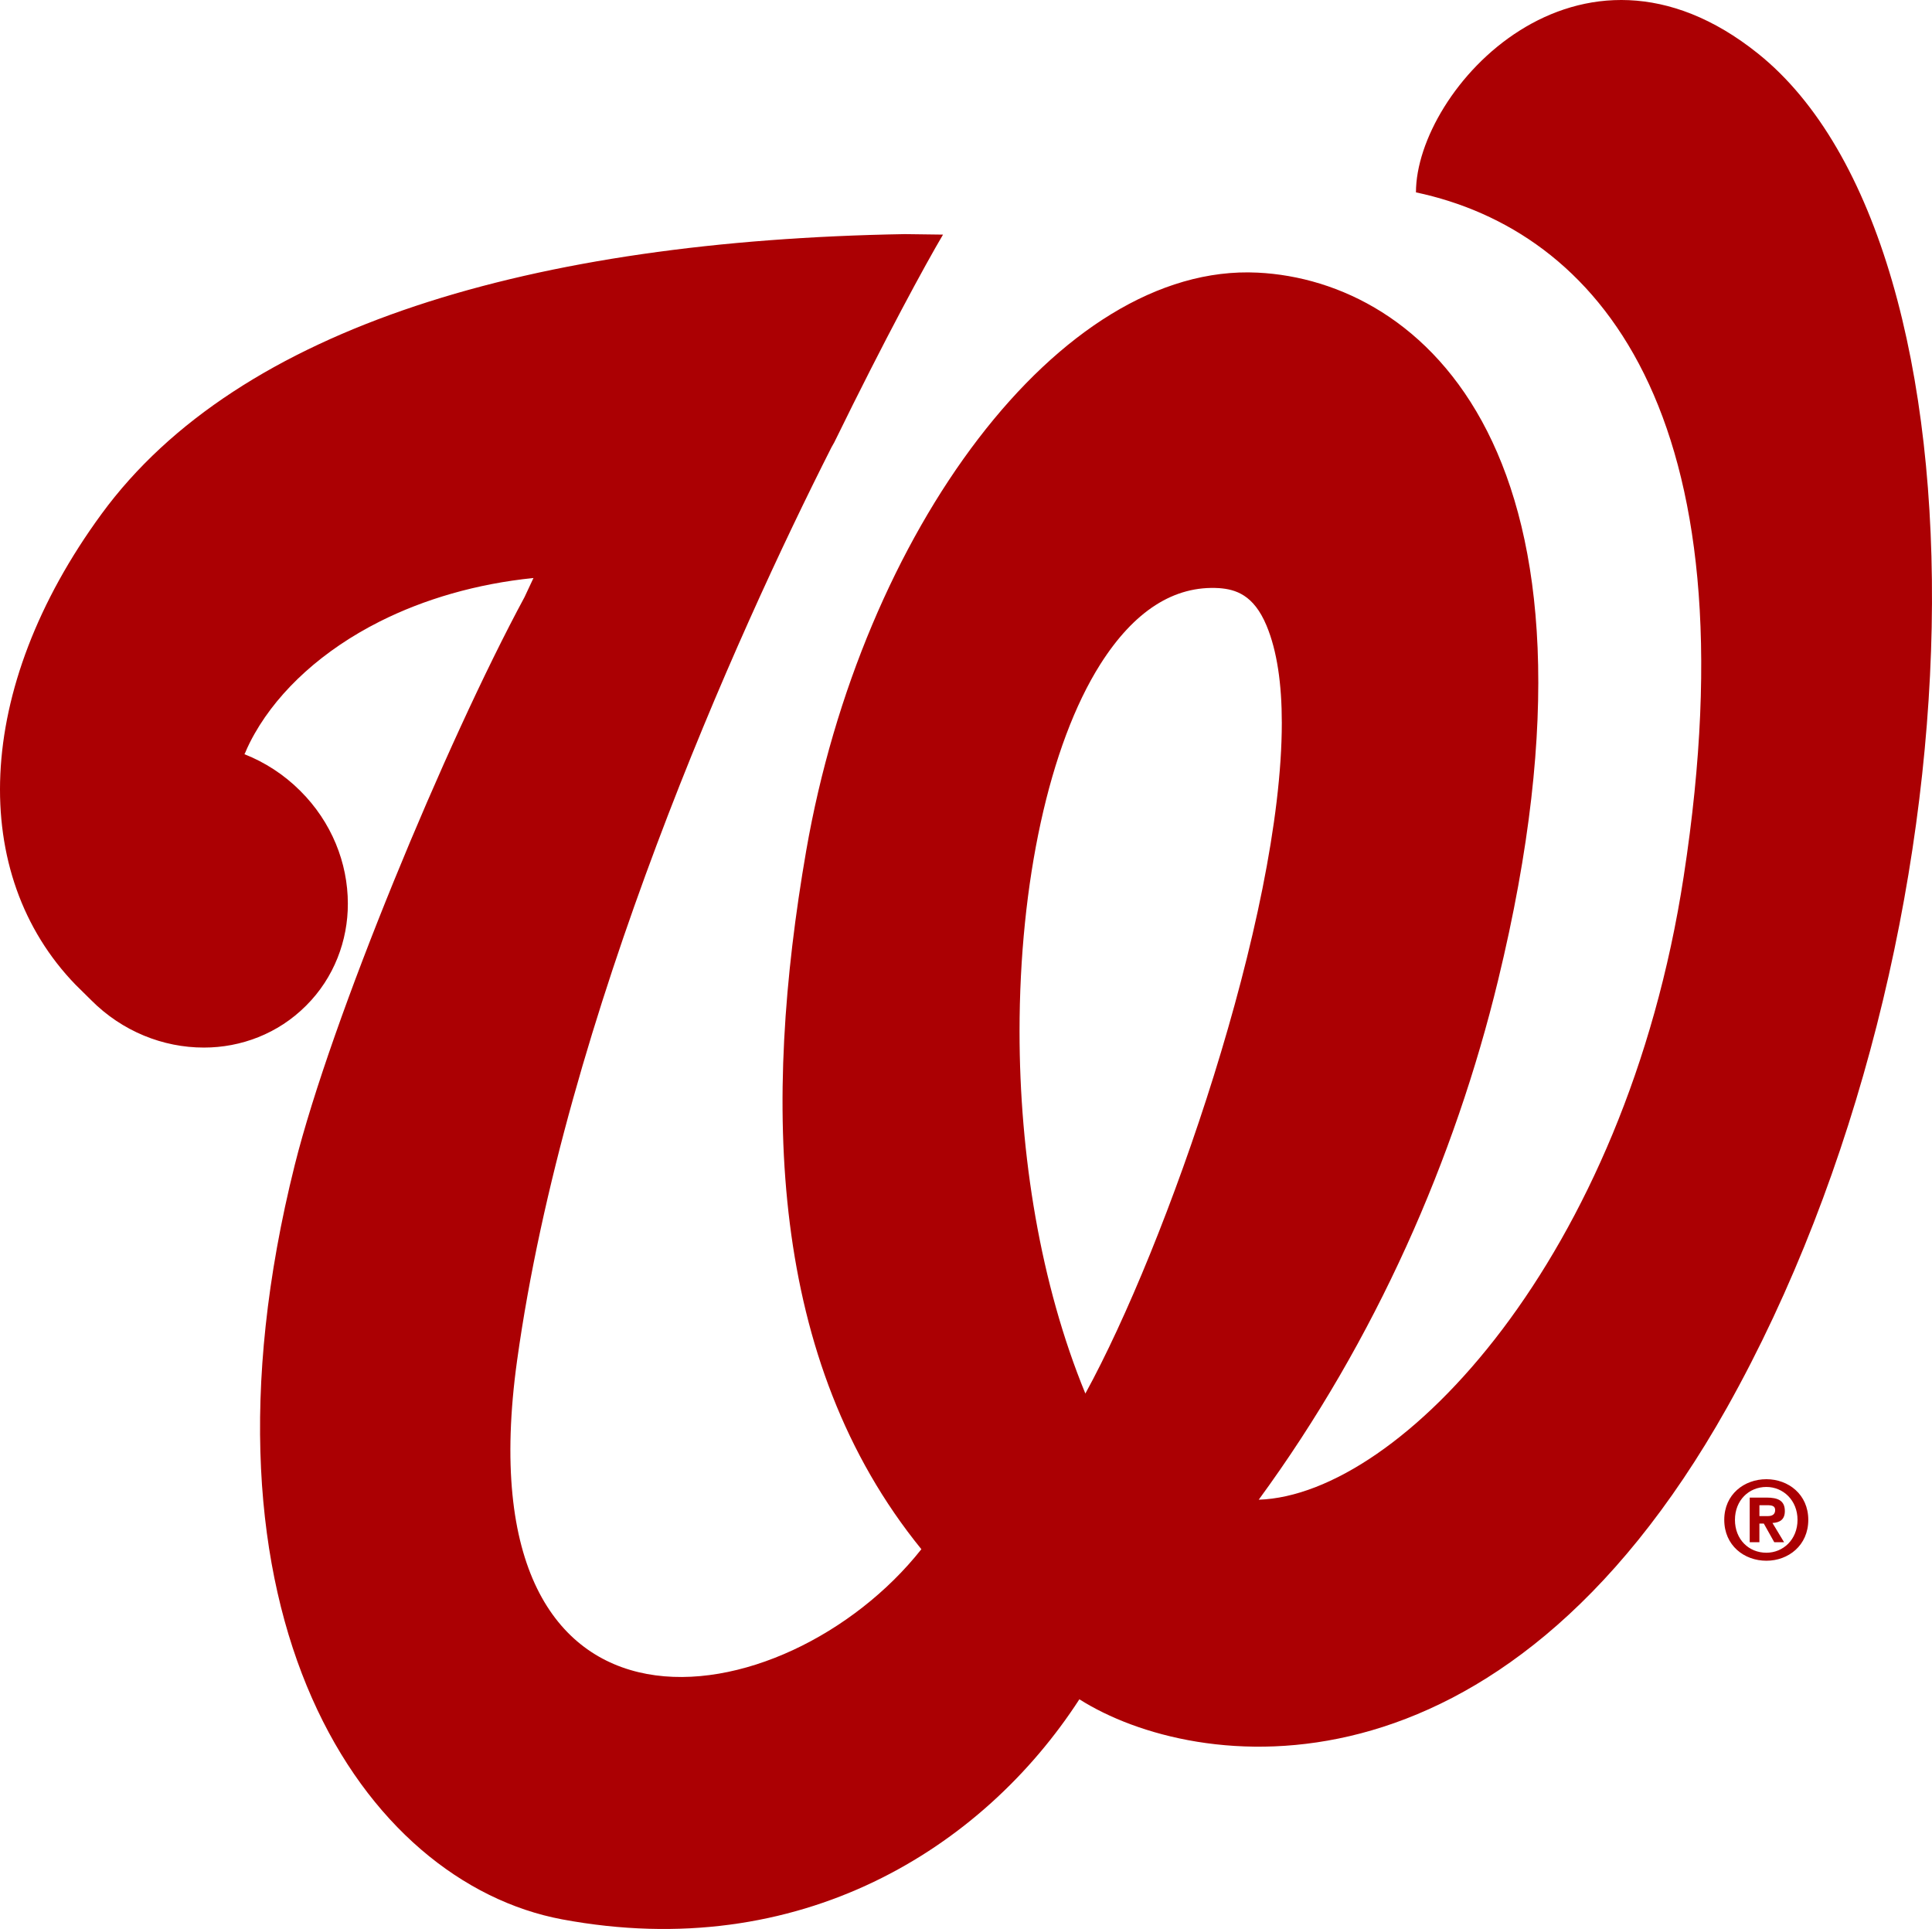
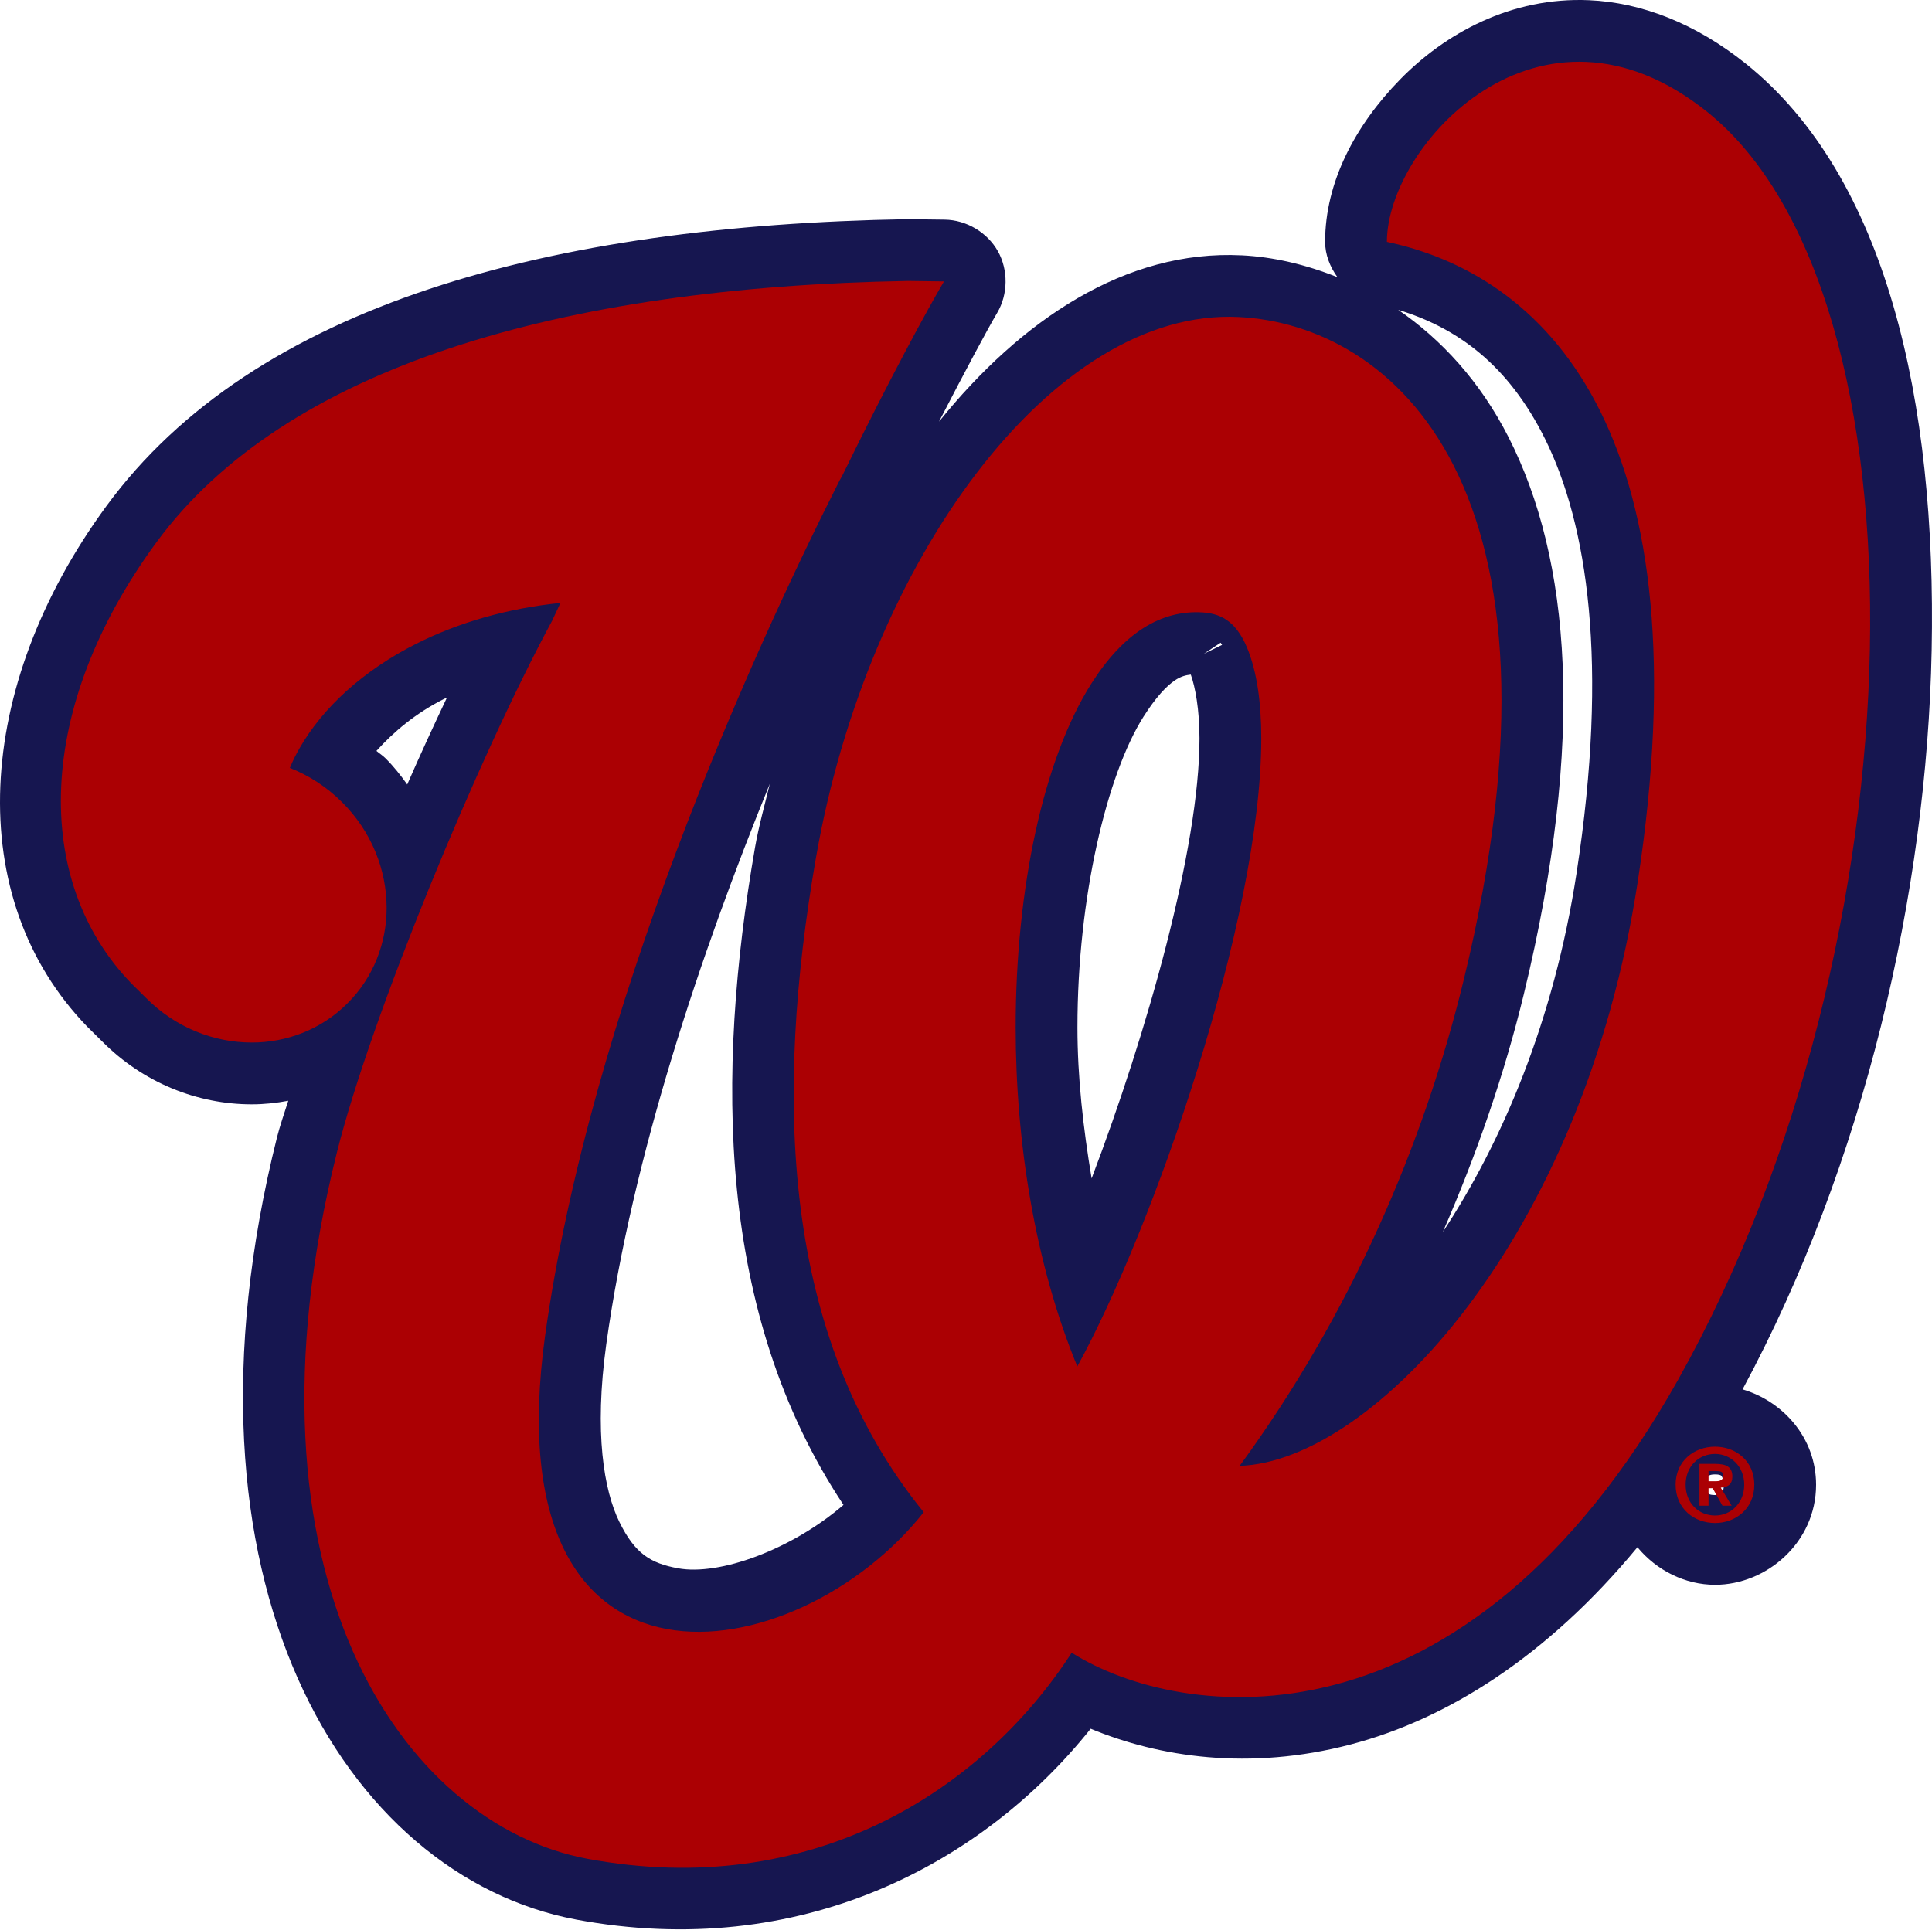
- <svg xmlns="http://www.w3.org/2000/svg" viewBox="0 0 248.804 248.404">
-   <path d="M226.398 6.898c-23.083-18.502-44.05 4.622-44.05 17.874 23.117 4.91 43.72 28.035 34.478 88.096-7.52 49.08-36.48 79.66-54.726 80.256 15.12-20.66 25.273-44.008 30.813-66.842 16.553-68.146-9.95-90.142-30.95-91.173-25.507-1.272-51.02 33.46-58.14 74.442-5.627 32.48-4.934 65.633 14.833 89.948-17.455 22.06-59.435 28.872-52.07-24.265 6.184-44.476 28.278-93.508 40.492-117.63l.363-.645c6.562-13.43 11.764-22.963 14.002-26.747l-4.92-.064C68.747 30.97 30.8 41.984 13.088 66.17-3.5 88.813-3.98 112.645 9.722 126.8l2.005 1.98c4.01 4.04 9.275 6.12 14.517 6.12h.04c4.726 0 9.524-1.772 13.132-5.396 3.614-3.59 5.394-8.404 5.38-13.138 0-5.25-2.095-10.515-6.128-14.525-2.11-2.11-4.574-3.688-7.19-4.72l.08-.144c.355-.87.782-1.707 1.248-2.528 3.204-5.62 8.8-10.74 16.095-14.413 5.726-2.882 12.488-4.863 19.8-5.603l-1.154 2.463c-10.128 18.76-24.927 54.49-29.588 73.122-14.565 58.26 8.977 92.38 34.428 97.147 30.643 5.717 54.185-9.146 66.616-28.34 14.832 9.403 53.977 14.83 83.403-37.568C256.27 120.872 257.5 31.84 226.398 6.898zm-86.624 172.555c-5.82-14.154-8.477-30.82-8.477-46.633 0-19.098 3.807-36.858 10.4-47.277 4.35-6.86 9.494-10.177 15.33-9.806 2.07.162 4.422.838 6.08 4.83 1.353 3.236 1.965 7.52 1.965 12.51 0 24.913-14.88 67.376-25.298 86.376zM222.05 195.718c0-3.286 2.568-5.234 5.428-5.234 2.818 0 5.394 1.947 5.394 5.234 0 3.3-2.576 5.265-5.394 5.265-2.86 0-5.427-1.964-5.427-5.265zm5.428-4.236c-2.262 0-4.05 1.723-4.05 4.236 0 2.528 1.788 4.234 4.05 4.234 2.165 0 4.008-1.707 4.008-4.234 0-2.513-1.843-4.236-4.008-4.236zm-.902 7.118h-1.248v-5.75h2.157c1.507 0 2.368.402 2.368 1.74 0 1.062-.612 1.48-1.594 1.53l1.496 2.48h-1.263l-1.346-2.4h-.57v2.4zm0-3.365h1.087c.684 0 .942-.323.942-.773 0-.53-.394-.628-1.014-.628h-1.013v1.4z" fill="#AB0003" />
+ <svg xmlns="http://www.w3.org/2000/svg" viewBox="0 0 265.675 265.365" version="1.1" id="svg1" width="265.675" height="265.365">
+   <defs id="defs1" />
+   <path id="path2" style="fill:#161650" d="m 210.146,-8.467 c -10.703,-0.466 -19.813,4.572 -26.031,10.951 -6.153,6.313 -10.264,14.113 -10.264,22.287 4.2e-4,1.757 0.672,3.438 1.697,4.859 -4.376,-1.757 -8.849,-2.795 -13.166,-3.008 a 2.841,2.841 0 0 0 -0.139,-0.002 l 0.137,0.004 c -15.991,-0.796 -30.366,8.915 -41.625,22.877 3.613,-7.004 6.675,-12.724 8,-14.965 1.506,-2.549 1.544,-5.903 0.094,-8.484 -1.45,-2.582 -4.332,-4.294 -7.293,-4.334 a 2.841,2.841 0 0 0 -0.002,0 l -4.914,-0.064 c -0.086,-0.001 -0.172,-0.001 -0.258,0 a 2.841,2.841 0 0 0 -0.006,0 C 67.387,22.497 26.609,33.329 6.234,61.15 -12.01,86.054 -13.474,115.052 3.617,132.709 a 2.841,2.841 0 0 0 0.01,0.01 c 0.045,0.046 0.092,0.093 0.139,0.139 l 1.951,1.928 -0.02,-0.021 c 5.604,5.645 13.053,8.633 20.547,8.633 h 0.039 c 1.668,0 3.337,-0.18 4.988,-0.49 -0.55,1.724 -1.172,3.521 -1.555,5.049 a 2.841,2.841 0 0 0 0,0.004 c -7.641,30.564 -5.359,55.848 2.846,74.354 8.2,18.495 22.403,30.22 38.234,33.195 a 2.841,2.841 0 0 0 0.031,0.01 c 30.848,5.755 55.921,-7.614 70.785,-26.24 9.379,3.88 21.766,5.832 35.773,2.158 13.084,-3.431 26.854,-11.93 39.414,-27.123 2.641,3.197 6.563,5.166 10.678,5.166 7.072,0 13.889,-5.818 13.889,-13.76 0,-6.497 -4.59,-11.488 -10.109,-13.115 16.775,-31.158 25.341,-68.337 26.002,-101.648 0.679,-34.269 -6.194,-65.167 -25.545,-80.686 a 2.841,2.841 0 0 0 -0.002,0 l -0.002,-0.002 C 224.765,-5.299 217.306,-8.155 210.146,-8.467 Z M 183.9,34.117 c 8.042,2.464 15.094,7.462 20.209,17.791 5.796,11.704 8.772,30.741 4.32,59.668 a 2.841,2.841 0 0 0 0,0.006 c -3.124,20.388 -10.252,37.012 -18.391,49.375 4.7,-10.797 8.484,-21.77 11.129,-32.672 8.571,-35.284 6.393,-59.929 -2.072,-76.604 -3.939,-7.759 -9.29,-13.496 -15.195,-17.564 z m -25.02,45.107 c 0.041,0.031 0.283,0.255 0.363,0.336 -0.03,-0.029 -0.249,-0.236 -0.363,-0.336 z m 0.602,0.68 c 0.1,0.152 0.199,0.305 0.199,0.305 -10e-6,-2.9e-5 -2.446,1.188 -2.518,1.223 0.064,-0.042 2.277,-1.5 2.318,-1.527 z m -1.938,4.338 c 6.5e-4,0.006 -0.113,0.023 -0.17,0.025 0.064,-0.009 0.085,-0.013 0.17,-0.025 z m -0.654,0.033 c 0.053,0.003 0.069,0.005 0.121,0.008 -0.012,4.99e-4 -0.062,0.002 -0.062,0.002 2e-5,2e-6 -0.047,-0.008 -0.059,-0.01 z m -1.512,0.016 c 0.603,1.659 1.197,4.785 1.197,8.785 0,15.023 -7.204,40.456 -14.832,60.512 -1.15,-6.889 -1.951,-13.877 -1.951,-20.768 0,-17.934 4.08,-34.825 9.08,-42.73 l -0.387,0.482 a 2.841,2.841 0 0 0 0.828,-2 l -0.439,1.516 c 1.727,-2.722 3.187,-4.249 4.34,-5.016 0.777,-0.517 1.447,-0.701 2.164,-0.781 z M 53.076,87.488 C 51.268,91.302 49.455,95.231 47.629,99.406 46.74,98.158 45.785,96.939 44.658,95.818 44.24,95.401 43.821,95.15 43.395,94.789 45.756,92.181 48.723,89.637 52.719,87.625 a 2.841,2.841 0 0 0 0.002,0 c 0.103,-0.052 0.25,-0.086 0.355,-0.137 z m 44.414,11.82 c -0.697,2.924 -1.518,5.789 -2.039,8.787 a 2.841,2.841 0 0 0 0,0.006 2.841,2.841 0 0 0 -0.002,0.008 c -5.374,31.024 -5.313,64.065 12.174,90.385 -7.159,6.163 -17.078,9.771 -22.76,8.717 -3.747,-0.695 -5.905,-1.965 -8.072,-6.398 C 74.694,196.524 73.308,188.615 75,176.404 a 2.841,2.841 0 0 0 0,-0.002 v -0.002 C 78.585,150.621 87.981,122.663 97.49,99.309 Z M 227.479,194.299 c 0.899,0 0.936,0.285 0.914,0.266 0.013,0.022 0.037,0.057 0.088,0.176 0.052,0.123 0.189,0.247 0.189,0.979 0,0.869 -0.164,0.935 -0.217,1.051 -0.038,0.084 -0.046,0.095 -0.059,0.115 0.044,-0.035 0.075,0.25 -0.916,0.25 -0.796,0 -0.905,-0.19 -0.982,-0.264 -0.007,-0.015 -0.008,-0.012 -0.016,-0.029 -0.065,-0.144 -0.236,-0.263 -0.236,-1.123 0,-1.241 0.213,-1.113 0.293,-1.172 0.089,-0.074 0.224,-0.248 0.941,-0.248 z" transform="translate(8.369378,8.496713)" />
+   <path d="m 234.767,15.395 c -23.083,-18.502 -44.05,4.622 -44.05,17.874 23.117,4.91 43.72,28.035 34.478,88.096 -7.52,49.08 -36.48,79.66 -54.726,80.256 15.12,-20.66 25.273,-44.008 30.813,-66.842 16.553,-68.146 -9.95,-90.142 -30.95,-91.173 -25.507,-1.272 -51.02,33.46 -58.14,74.442 -5.627,32.48 -4.934,65.633 14.833,89.948 -17.455,22.06 -59.435,28.872 -52.07,-24.265 6.184,-44.476 28.278,-93.508 40.492,-117.63 l 0.363,-0.645 c 6.562,-13.43 11.764,-22.963 14.002,-26.747 l -4.92,-0.064 c -47.776,0.822 -85.723,11.836 -103.435,36.022 -16.588,22.643 -17.068,46.475 -3.366,60.63 l 2.005,1.98 c 4.01,4.04 9.275,6.12 14.517,6.12 h 0.04 c 4.726,0 9.524,-1.772 13.132,-5.396 3.614,-3.59 5.394,-8.404 5.38,-13.138 0,-5.25 -2.095,-10.515 -6.128,-14.525 -2.11,-2.11 -4.574,-3.688 -7.19,-4.72 l 0.08,-0.144 c 0.355,-0.87 0.782,-1.707 1.248,-2.528 3.204,-5.62 8.8,-10.74 16.095,-14.413 5.726,-2.882 12.488,-4.863 19.8,-5.603 l -1.154,2.463 c -10.128,18.76 -24.927,54.49 -29.588,73.122 -14.565,58.26 8.977,92.38 34.428,97.147 30.643,5.717 54.185,-9.146 66.616,-28.34 14.832,9.403 53.977,14.83 83.403,-37.568 33.864,-60.385 35.094,-149.417 3.992,-174.359 z m -86.624,172.555 c -5.82,-14.154 -8.477,-30.82 -8.477,-46.633 0,-19.098 3.807,-36.858 10.4,-47.277 4.35,-6.86 9.494,-10.177 15.33,-9.806 2.07,0.162 4.422,0.838 6.08,4.83 1.353,3.236 1.965,7.52 1.965,12.51 0,24.913 -14.88,67.376 -25.298,86.376 z m 82.276,16.265 c 0,-3.286 2.568,-5.234 5.428,-5.234 2.818,0 5.394,1.947 5.394,5.234 0,3.3 -2.576,5.265 -5.394,5.265 -2.86,0 -5.427,-1.964 -5.427,-5.265 z m 5.428,-4.236 c -2.262,0 -4.05,1.723 -4.05,4.236 0,2.528 1.788,4.234 4.05,4.234 2.165,0 4.008,-1.707 4.008,-4.234 0,-2.513 -1.843,-4.236 -4.008,-4.236 z m -0.902,7.118 h -1.248 v -5.75 h 2.157 c 1.507,0 2.368,0.402 2.368,1.74 0,1.062 -0.612,1.48 -1.594,1.53 l 1.496,2.48 h -1.263 l -1.346,-2.4 h -0.57 z m 0,-3.365 h 1.087 c 0.684,0 0.942,-0.323 0.942,-0.773 0,-0.53 -0.394,-0.628 -1.014,-0.628 h -1.013 v 1.4 z" fill="#ab0003" id="path1" />
</svg>
